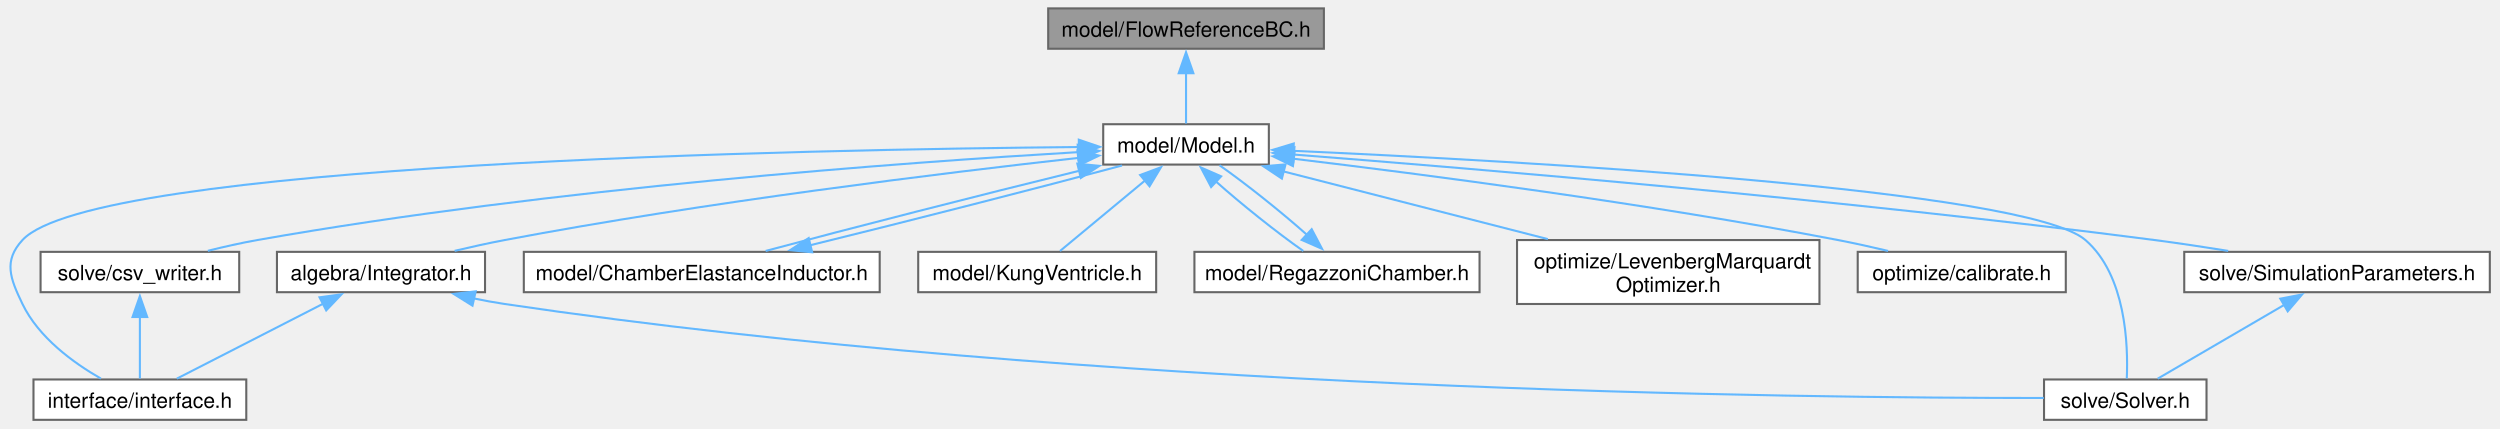
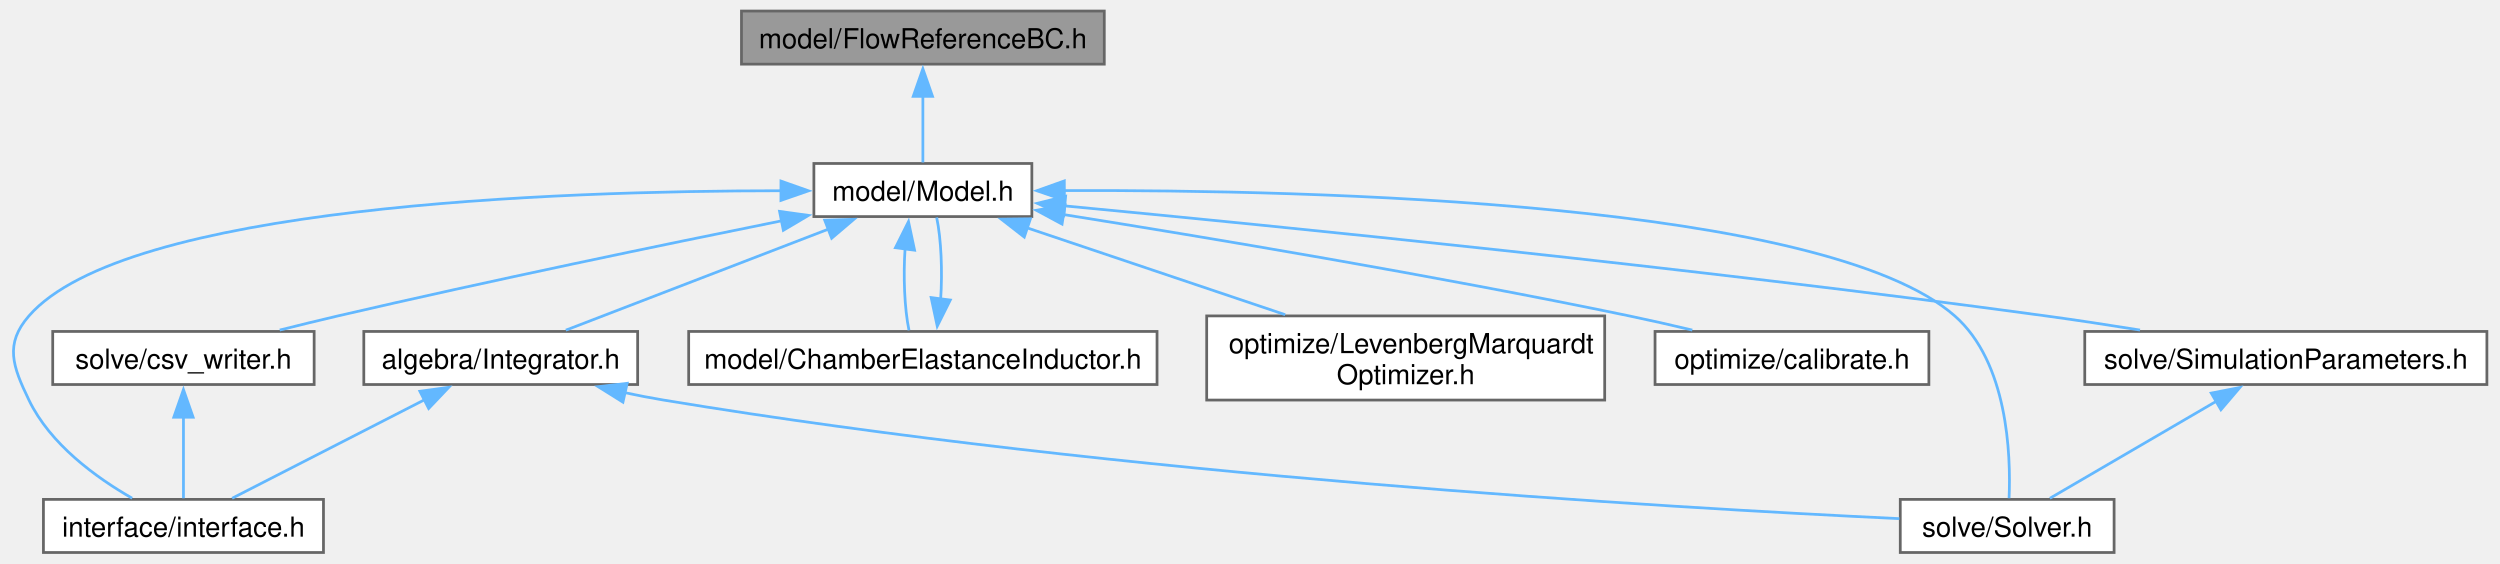
- <svg xmlns="http://www.w3.org/2000/svg" xmlns:xlink="http://www.w3.org/1999/xlink" width="1191pt" height="204pt" viewBox="0.00 0.00 1190.74 204.25">
+ <svg xmlns="http://www.w3.org/2000/svg" xmlns:xlink="http://www.w3.org/1999/xlink" width="905pt" height="204pt" viewBox="0.00 0.00 904.61 204.25">
  <g id="graph0" class="graph" transform="scale(1 1) rotate(0) translate(4 200.25)">
    <g id="Node000001" class="node">
      <g id="a_Node000001">
        <a xlink:title="model::FlowReferenceBC source file">
-           <polygon fill="#999999" stroke="#666666" points="626.61,-196.25 495.11,-196.25 495.11,-177 626.61,-177 626.61,-196.25" />
-           <text text-anchor="middle" x="560.86" y="-182.75" font-family="Helvetica,sans-Serif" font-size="10.00">model/FlowReferenceBC.h</text>
+           <polygon fill="#999999" stroke="#666666" points="395.49,-196.25 263.99,-196.25 263.99,-177 395.49,-177 395.49,-196.25" />
+           <text text-anchor="middle" x="329.74" y="-182.75" font-family="Helvetica,sans-Serif" font-size="10.00">model/FlowReferenceBC.h</text>
        </a>
      </g>
    </g>
    <g id="Node000002" class="node">
      <g id="a_Node000002">
        <a xlink:href="_model_8h.html" target="_top" xlink:title="model::Model source file">
-           <polygon fill="white" stroke="#666666" points="600.36,-141 521.36,-141 521.36,-121.75 600.36,-121.75 600.36,-141" />
-           <text text-anchor="middle" x="560.86" y="-127.5" font-family="Helvetica,sans-Serif" font-size="10.00">model/Model.h</text>
+           <polygon fill="white" stroke="#666666" points="369.24,-141 290.24,-141 290.24,-121.75 369.24,-121.75 369.24,-141" />
+           <text text-anchor="middle" x="329.74" y="-127.5" font-family="Helvetica,sans-Serif" font-size="10.00">model/Model.h</text>
        </a>
      </g>
    </g>
    <g id="edge1_Node000001_Node000002" class="edge">
      <g id="a_edge1_Node000001_Node000002">
        <a xlink:title=" ">
-           <path fill="none" stroke="#63b8ff" d="M560.86,-165.38C560.86,-157.09 560.86,-147.92 560.86,-141.36" />
-           <polygon fill="#63b8ff" stroke="#63b8ff" points="557.36,-165.32 560.86,-175.32 564.36,-165.32 557.36,-165.32" />
+           <path fill="none" stroke="#63b8ff" d="M329.74,-165.38C329.74,-157.09 329.74,-147.92 329.74,-141.36" />
+           <polygon fill="#63b8ff" stroke="#63b8ff" points="326.24,-165.32 329.74,-175.32 333.24,-165.32 326.24,-165.32" />
        </a>
      </g>
    </g>
    <g id="Node000003" class="node">
      <g id="a_Node000003">
        <a xlink:href="_integrator_8h.html" target="_top" xlink:title="Integrator source file.">
-           <polygon fill="white" stroke="#666666" points="226.49,-80.12 127.24,-80.12 127.24,-60.88 226.49,-60.88 226.49,-80.12" />
-           <text text-anchor="middle" x="176.86" y="-66.62" font-family="Helvetica,sans-Serif" font-size="10.00">algebra/Integrator.h</text>
+           <polygon fill="white" stroke="#666666" points="226.36,-80.12 127.11,-80.12 127.11,-60.88 226.36,-60.88 226.36,-80.12" />
+           <text text-anchor="middle" x="176.74" y="-66.62" font-family="Helvetica,sans-Serif" font-size="10.00">algebra/Integrator.h</text>
        </a>
      </g>
    </g>
    <g id="edge2_Node000002_Node000003" class="edge">
      <g id="a_edge2_Node000002_Node000003">
        <a xlink:title=" ">
-           <path fill="none" stroke="#63b8ff" d="M509.46,-124.93C445.17,-117.76 331.88,-103.89 235.86,-85.75 228.09,-84.28 219.82,-82.45 211.99,-80.6" />
-           <polygon fill="#63b8ff" stroke="#63b8ff" points="509.05,-128.41 519.37,-126.03 509.82,-121.45 509.05,-128.41" />
+           <path fill="none" stroke="#63b8ff" d="M295.7,-117.28C266.72,-106.13 225.84,-90.4 200.33,-80.58" />
+           <polygon fill="#63b8ff" stroke="#63b8ff" points="294.16,-120.44 304.75,-120.76 296.68,-113.9 294.16,-120.44" />
        </a>
      </g>
    </g>
    <g id="Node000004" class="node">
      <g id="a_Node000004">
        <a xlink:href="interface_8h.html" target="_top" xlink:title="svZeroDSolver callable interface.">
-           <polygon fill="white" stroke="#666666" points="112.61,-19.25 11.11,-19.25 11.11,0 112.61,0 112.61,-19.25" />
-           <text text-anchor="middle" x="61.86" y="-5.75" font-family="Helvetica,sans-Serif" font-size="10.00">interface/interface.h</text>
+           <polygon fill="white" stroke="#666666" points="112.49,-19.25 10.99,-19.25 10.99,0 112.49,0 112.49,-19.25" />
+           <text text-anchor="middle" x="61.74" y="-5.75" font-family="Helvetica,sans-Serif" font-size="10.00">interface/interface.h</text>
        </a>
      </g>
    </g>
    <g id="edge5_Node000002_Node000004" class="edge">
      <g id="a_edge5_Node000002_Node000004">
        <a xlink:title=" ">
-           <path fill="none" stroke="#63b8ff" d="M510,-130.12C379.33,-128.95 39.67,-122.38 5.86,-85.75 -3.33,-75.79 -0.02,-67.46 5.86,-55.25 13.58,-39.23 30.15,-27.19 43.27,-19.67" />
-           <polygon fill="#63b8ff" stroke="#63b8ff" points="509.71,-133.62 519.74,-130.2 509.76,-126.62 509.71,-133.62" />
+           <path fill="none" stroke="#63b8ff" d="M278.47,-131.12C196.23,-131.09 40.49,-125.62 5.74,-85.75 -3.17,-75.53 -0.15,-67.46 5.74,-55.25 13.45,-39.23 30.02,-27.19 43.15,-19.67" />
+           <polygon fill="#63b8ff" stroke="#63b8ff" points="278.31,-134.62 288.3,-131.09 278.29,-127.62 278.31,-134.62" />
        </a>
      </g>
    </g>
    <g id="Node000005" class="node">
      <g id="a_Node000005">
        <a xlink:href="_solver_8h.html" target="_top" xlink:title="Solver source file.">
-           <polygon fill="white" stroke="#666666" points="1047.61,-19.25 970.11,-19.25 970.11,0 1047.61,0 1047.61,-19.25" />
-           <text text-anchor="middle" x="1008.86" y="-5.75" font-family="Helvetica,sans-Serif" font-size="10.00">solve/Solver.h</text>
+           <polygon fill="white" stroke="#666666" points="761.49,-19.25 683.99,-19.25 683.99,0 761.49,0 761.49,-19.25" />
+           <text text-anchor="middle" x="722.74" y="-5.75" font-family="Helvetica,sans-Serif" font-size="10.00">solve/Solver.h</text>
        </a>
      </g>
    </g>
-     <g id="edge15_Node000002_Node000005" class="edge">
-       <g id="a_edge15_Node000002_Node000005">
+     <g id="edge12_Node000002_Node000005" class="edge">
+       <g id="a_edge12_Node000002_Node000005">
        <a xlink:title=" ">
-           <path fill="none" stroke="#63b8ff" d="M611.79,-128.31C719.27,-123.51 961.76,-110.07 989.86,-85.75 1009.19,-69.02 1010.29,-35.74 1009.58,-19.7" />
-           <polygon fill="#63b8ff" stroke="#63b8ff" points="611.94,-124.8 602.1,-128.74 612.25,-131.8 611.94,-124.8" />
+           <path fill="none" stroke="#63b8ff" d="M380.92,-131.18C471.95,-131.52 656.85,-126.95 703.74,-85.75 722.94,-68.88 724.1,-35.67 723.43,-19.67" />
+           <polygon fill="#63b8ff" stroke="#63b8ff" points="381.04,-127.68 371.02,-131.12 381,-134.68 381.04,-127.68" />
        </a>
      </g>
    </g>
    <g id="Node000006" class="node">
      <g id="a_Node000006">
        <a xlink:href="_chamber_elastance_inductor_8h.html" target="_top" xlink:title="model::ChamberElastanceInductor source file">
-           <polygon fill="white" stroke="#666666" points="414.74,-80.12 244.99,-80.12 244.99,-60.88 414.74,-60.88 414.74,-80.12" />
-           <text text-anchor="middle" x="329.86" y="-66.62" font-family="Helvetica,sans-Serif" font-size="10.00">model/ChamberElastanceInductor.h</text>
+           <polygon fill="white" stroke="#666666" points="414.61,-80.12 244.86,-80.12 244.86,-60.88 414.61,-60.88 414.61,-80.12" />
+           <text text-anchor="middle" x="329.74" y="-66.62" font-family="Helvetica,sans-Serif" font-size="10.00">model/ChamberElastanceInductor.h</text>
        </a>
      </g>
    </g>
    <g id="edge6_Node000002_Node000006" class="edge">
      <g id="a_edge6_Node000002_Node000006">
        <a xlink:title=" ">
-           <path fill="none" stroke="#63b8ff" d="M510.13,-118.84C464.31,-107.63 398.54,-90.83 360.33,-80.55" />
-           <polygon fill="#63b8ff" stroke="#63b8ff" points="509.02,-122.18 519.56,-121.14 510.67,-115.37 509.02,-122.18" />
+           <path fill="none" stroke="#63b8ff" d="M323.3,-110.28C322.6,-100.17 323.07,-88.42 324.71,-80.53" />
+           <polygon fill="#63b8ff" stroke="#63b8ff" points="319.79,-110.46 324.53,-119.93 326.73,-109.57 319.79,-110.46" />
        </a>
      </g>
    </g>
    <g id="Node000007" class="node">
      <g id="a_Node000007">
-         <a xlink:href="_kung_ventricle_8h.html" target="_top" xlink:title="model::KungVentricle source file">
-           <polygon fill="white" stroke="#666666" points="546.61,-80.12 433.11,-80.12 433.11,-60.88 546.61,-60.88 546.61,-80.12" />
-           <text text-anchor="middle" x="489.86" y="-66.62" font-family="Helvetica,sans-Serif" font-size="10.00">model/KungVentricle.h</text>
+         <a xlink:href="_levenberg_marquardt_optimizer_8h.html" target="_top" xlink:title="opt::LevenbergMarquardtOptimizer source file">
+           <polygon fill="white" stroke="#666666" points="576.86,-85.75 432.61,-85.75 432.61,-55.25 576.86,-55.25 576.86,-85.75" />
+           <text text-anchor="start" x="440.61" y="-72.25" font-family="Helvetica,sans-Serif" font-size="10.00">optimize/LevenbergMarquardt</text>
+           <text text-anchor="middle" x="504.74" y="-61" font-family="Helvetica,sans-Serif" font-size="10.00">Optimizer.h</text>
        </a>
      </g>
    </g>
    <g id="edge8_Node000002_Node000007" class="edge">
      <g id="a_edge8_Node000002_Node000007">
        <a xlink:title=" ">
-           <path fill="none" stroke="#63b8ff" d="M541.34,-114.19C528.26,-103.34 511.52,-89.46 500.75,-80.53" />
-           <polygon fill="#63b8ff" stroke="#63b8ff" points="538.98,-116.78 548.91,-120.47 543.45,-111.39 538.98,-116.78" />
+           <path fill="none" stroke="#63b8ff" d="M367.45,-117.69C394.95,-108.44 432.27,-95.88 461.06,-86.19" />
+           <polygon fill="#63b8ff" stroke="#63b8ff" points="366.49,-114.32 358.13,-120.82 368.72,-120.95 366.49,-114.32" />
        </a>
      </g>
    </g>
    <g id="Node000008" class="node">
      <g id="a_Node000008">
-         <a xlink:href="_regazzoni_chamber_8h.html" target="_top" xlink:title="model::RegazzoniChamber source file">
-           <polygon fill="white" stroke="#666666" points="700.86,-80.12 564.86,-80.12 564.86,-60.88 700.86,-60.88 700.86,-80.12" />
-           <text text-anchor="middle" x="632.86" y="-66.62" font-family="Helvetica,sans-Serif" font-size="10.00">model/RegazzoniChamber.h</text>
+         <a xlink:href="calibrate_8h.html" target="_top" xlink:title="opt::calibrate source file">
+           <polygon fill="white" stroke="#666666" points="694.36,-80.12 595.11,-80.12 595.11,-60.88 694.36,-60.88 694.36,-80.12" />
+           <text text-anchor="middle" x="644.74" y="-66.62" font-family="Helvetica,sans-Serif" font-size="10.00">optimize/calibrate.h</text>
        </a>
      </g>
    </g>
    <g id="edge9_Node000002_Node000008" class="edge">
      <g id="a_edge9_Node000002_Node000008">
        <a xlink:title=" ">
-           <path fill="none" stroke="#63b8ff" d="M574.91,-113.87C587.02,-103.07 604.14,-89.37 616.8,-80.53" />
-           <polygon fill="#63b8ff" stroke="#63b8ff" points="572.83,-111.03 567.89,-120.4 577.6,-116.15 572.83,-111.03" />
+           <path fill="none" stroke="#63b8ff" d="M380.56,-122.51C432.35,-114.25 514.9,-100.46 585.74,-85.75 593.16,-84.21 601.08,-82.4 608.62,-80.61" />
+           <polygon fill="#63b8ff" stroke="#63b8ff" points="380.18,-119.02 370.85,-124.04 381.28,-125.94 380.18,-119.02" />
        </a>
      </g>
    </g>
    <g id="Node000009" class="node">
      <g id="a_Node000009">
-         <a xlink:href="_levenberg_marquardt_optimizer_8h.html" target="_top" xlink:title="opt::LevenbergMarquardtOptimizer source file">
-           <polygon fill="white" stroke="#666666" points="862.99,-85.75 718.74,-85.75 718.74,-55.25 862.99,-55.25 862.99,-85.75" />
-           <text text-anchor="start" x="726.74" y="-72.25" font-family="Helvetica,sans-Serif" font-size="10.00">optimize/LevenbergMarquardt</text>
-           <text text-anchor="middle" x="790.86" y="-61" font-family="Helvetica,sans-Serif" font-size="10.00">Optimizer.h</text>
+         <a xlink:href="_simulation_parameters_8h.html" target="_top" xlink:title="Source file to read simulation configuration.">
+           <polygon fill="white" stroke="#666666" points="896.61,-80.12 750.86,-80.12 750.86,-60.88 896.61,-60.88 896.61,-80.12" />
+           <text text-anchor="middle" x="823.74" y="-66.62" font-family="Helvetica,sans-Serif" font-size="10.00">solve/SimulationParameters.h</text>
        </a>
      </g>
    </g>
-     <g id="edge11_Node000002_Node000009" class="edge">
-       <g id="a_edge11_Node000002_Node000009">
+     <g id="edge10_Node000002_Node000009" class="edge">
+       <g id="a_edge10_Node000002_Node000009">
        <a xlink:title=" ">
-           <path fill="none" stroke="#63b8ff" d="M607.1,-118.54C643.5,-109.22 694.44,-96.18 733.45,-86.19" />
-           <polygon fill="#63b8ff" stroke="#63b8ff" points="606.58,-115.06 597.76,-120.93 608.32,-121.84 606.58,-115.06" />
+           <path fill="none" stroke="#63b8ff" d="M380.99,-125.64C458.26,-118.3 609.12,-103.18 736.74,-85.75 747.81,-84.24 759.64,-82.43 770.89,-80.62" />
+           <polygon fill="#63b8ff" stroke="#63b8ff" points="380.82,-122.14 371.19,-126.56 381.48,-129.11 380.82,-122.14" />
        </a>
      </g>
    </g>
    <g id="Node000010" class="node">
      <g id="a_Node000010">
-         <a xlink:href="calibrate_8h.html" target="_top" xlink:title="opt::calibrate source file">
-           <polygon fill="white" stroke="#666666" points="980.49,-80.12 881.24,-80.12 881.24,-60.88 980.49,-60.88 980.49,-80.12" />
-           <text text-anchor="middle" x="930.86" y="-66.62" font-family="Helvetica,sans-Serif" font-size="10.00">optimize/calibrate.h</text>
+         <a xlink:href="csv__writer_8h.html" target="_top" xlink:title="csv_writer source file">
+           <polygon fill="white" stroke="#666666" points="109.11,-80.12 14.36,-80.12 14.36,-60.88 109.11,-60.88 109.11,-80.12" />
+           <text text-anchor="middle" x="61.74" y="-66.62" font-family="Helvetica,sans-Serif" font-size="10.00">solve/csv_writer.h</text>
        </a>
      </g>
    </g>
-     <g id="edge12_Node000002_Node000010" class="edge">
-       <g id="a_edge12_Node000002_Node000010">
+     <g id="edge13_Node000002_Node000010" class="edge">
+       <g id="a_edge13_Node000002_Node000010">
        <a xlink:title=" ">
-           <path fill="none" stroke="#63b8ff" d="M612.21,-124.52C674.07,-117.11 781.03,-103.2 871.86,-85.75 879.62,-84.26 887.9,-82.42 895.73,-80.56" />
-           <polygon fill="#63b8ff" stroke="#63b8ff" points="611.85,-121.03 602.33,-125.69 612.67,-127.99 611.85,-121.03" />
-         </a>
-       </g>
-     </g>
-     <g id="Node000011" class="node">
-       <g id="a_Node000011">
-         <a xlink:href="_simulation_parameters_8h.html" target="_top" xlink:title="Source file to read simulation configuration.">
-           <polygon fill="white" stroke="#666666" points="1182.74,-80.12 1036.99,-80.12 1036.99,-60.88 1182.74,-60.88 1182.74,-80.12" />
-           <text text-anchor="middle" x="1109.86" y="-66.62" font-family="Helvetica,sans-Serif" font-size="10.00">solve/SimulationParameters.h</text>
-         </a>
-       </g>
-     </g>
-     <g id="edge13_Node000002_Node000011" class="edge">
-       <g id="a_edge13_Node000002_Node000011">
-         <a xlink:title=" ">
-           <path fill="none" stroke="#63b8ff" d="M612.26,-126.53C697.69,-119.88 874.23,-105.08 1022.86,-85.75 1034.24,-84.27 1046.42,-82.43 1057.96,-80.58" />
-           <polygon fill="#63b8ff" stroke="#63b8ff" points="612.03,-123.03 602.33,-127.29 612.57,-130.01 612.03,-123.03" />
-         </a>
-       </g>
-     </g>
-     <g id="Node000012" class="node">
-       <g id="a_Node000012">
-         <a xlink:href="csv__writer_8h.html" target="_top" xlink:title="csv_writer source file">
-           <polygon fill="white" stroke="#666666" points="109.24,-80.12 14.49,-80.12 14.49,-60.88 109.24,-60.88 109.24,-80.12" />
-           <text text-anchor="middle" x="61.86" y="-66.62" font-family="Helvetica,sans-Serif" font-size="10.00">solve/csv_writer.h</text>
-         </a>
-       </g>
-     </g>
-     <g id="edge16_Node000002_Node000012" class="edge">
-       <g id="a_edge16_Node000002_Node000012">
-         <a xlink:title=" ">
-           <path fill="none" stroke="#63b8ff" d="M509.52,-127.69C426.63,-122.8 258.39,-110.57 117.86,-85.75 110.15,-84.39 101.95,-82.53 94.26,-80.61" />
-           <polygon fill="#63b8ff" stroke="#63b8ff" points="509.18,-131.18 519.37,-128.26 509.58,-124.19 509.18,-131.18" />
+           <path fill="none" stroke="#63b8ff" d="M278.74,-120.26C235.72,-111.58 172.55,-98.49 117.74,-85.75 110.9,-84.16 103.61,-82.37 96.63,-80.62" />
+           <polygon fill="#63b8ff" stroke="#63b8ff" points="277.79,-123.64 288.29,-122.18 279.17,-116.78 277.79,-123.64" />
        </a>
      </g>
    </g>
    <g id="edge3_Node000003_Node000004" class="edge">
      <g id="a_edge3_Node000003_Node000004">
        <a xlink:title=" ">
-           <path fill="none" stroke="#63b8ff" d="M149.17,-55.33C127.51,-44.24 98.05,-29.15 79.49,-19.65" />
-           <polygon fill="#63b8ff" stroke="#63b8ff" points="147.55,-58.43 158.05,-59.87 150.74,-52.2 147.55,-58.43" />
+           <path fill="none" stroke="#63b8ff" d="M149.05,-55.33C127.39,-44.24 97.92,-29.15 79.37,-19.65" />
+           <polygon fill="#63b8ff" stroke="#63b8ff" points="147.43,-58.43 157.92,-59.87 150.62,-52.2 147.43,-58.43" />
        </a>
      </g>
    </g>
    <g id="edge4_Node000003_Node000005" class="edge">
      <g id="a_edge4_Node000003_Node000005">
        <a xlink:title=" ">
-           <path fill="none" stroke="#63b8ff" d="M220.88,-57.96C225.91,-56.91 230.98,-55.97 235.86,-55.25 515.09,-13.81 856.37,-10.33 970,-10.42" />
-           <polygon fill="#63b8ff" stroke="#63b8ff" points="220.51,-54.45 211.52,-60.05 222.04,-61.28 220.51,-54.45" />
+           <path fill="none" stroke="#63b8ff" d="M221.55,-57.96C226.32,-56.94 231.12,-56.02 235.74,-55.25 400.95,-27.88 600.69,-16.19 683.67,-12.27" />
+           <polygon fill="#63b8ff" stroke="#63b8ff" points="221.03,-54.49 212.05,-60.1 222.57,-61.32 221.03,-54.49" />
        </a>
      </g>
    </g>
    <g id="edge7_Node000006_Node000002" class="edge">
      <g id="a_edge7_Node000006_Node000002">
        <a xlink:title=" ">
-           <path fill="none" stroke="#63b8ff" d="M381.71,-83.31C427.44,-94.51 492.4,-111.11 530.31,-121.3" />
-           <polygon fill="#63b8ff" stroke="#63b8ff" points="382.54,-79.91 372,-80.94 380.88,-86.71 382.54,-79.91" />
+           <path fill="none" stroke="#63b8ff" d="M336.18,-91.7C336.87,-101.82 336.39,-113.57 334.74,-121.43" />
+           <polygon fill="#63b8ff" stroke="#63b8ff" points="339.68,-91.51 334.95,-82.03 332.74,-92.39 339.68,-91.51" />
        </a>
      </g>
    </g>
-     <g id="edge10_Node000008_Node000002" class="edge">
-       <g id="a_edge10_Node000008_Node000002">
+     <g id="edge11_Node000009_Node000005" class="edge">
+       <g id="a_edge11_Node000009_Node000005">
        <a xlink:title=" ">
-           <path fill="none" stroke="#63b8ff" d="M618.69,-88.11C606.55,-98.93 589.43,-112.62 576.81,-121.43" />
-           <polygon fill="#63b8ff" stroke="#63b8ff" points="620.8,-90.93 625.74,-81.56 616.03,-85.8 620.8,-90.93" />
+           <path fill="none" stroke="#63b8ff" d="M798.63,-54.87C779.69,-43.82 754.29,-29.02 738.22,-19.65" />
+           <polygon fill="#63b8ff" stroke="#63b8ff" points="796.69,-57.78 807.09,-59.8 800.21,-51.74 796.69,-57.78" />
        </a>
      </g>
    </g>
-     <g id="edge14_Node000011_Node000005" class="edge">
-       <g id="a_edge14_Node000011_Node000005">
+     <g id="edge14_Node000010_Node000004" class="edge">
+       <g id="a_edge14_Node000010_Node000004">
        <a xlink:title=" ">
-           <path fill="none" stroke="#63b8ff" d="M1084.76,-54.87C1065.81,-43.82 1040.42,-29.02 1024.34,-19.65" />
-           <polygon fill="#63b8ff" stroke="#63b8ff" points="1082.81,-57.78 1093.21,-59.8 1086.34,-51.74 1082.81,-57.78" />
-         </a>
-       </g>
-     </g>
-     <g id="edge17_Node000012_Node000004" class="edge">
-       <g id="a_edge17_Node000012_Node000004">
-         <a xlink:title=" ">
-           <path fill="none" stroke="#63b8ff" d="M61.86,-49.07C61.86,-39.04 61.86,-27.46 61.86,-19.65" />
-           <polygon fill="#63b8ff" stroke="#63b8ff" points="58.36,-49.04 61.86,-59.04 65.36,-49.04 58.36,-49.04" />
+           <path fill="none" stroke="#63b8ff" d="M61.74,-49.07C61.74,-39.04 61.74,-27.46 61.74,-19.65" />
+           <polygon fill="#63b8ff" stroke="#63b8ff" points="58.24,-49.04 61.74,-59.04 65.24,-49.04 58.24,-49.04" />
        </a>
      </g>
    </g>
  </g>
</svg>
